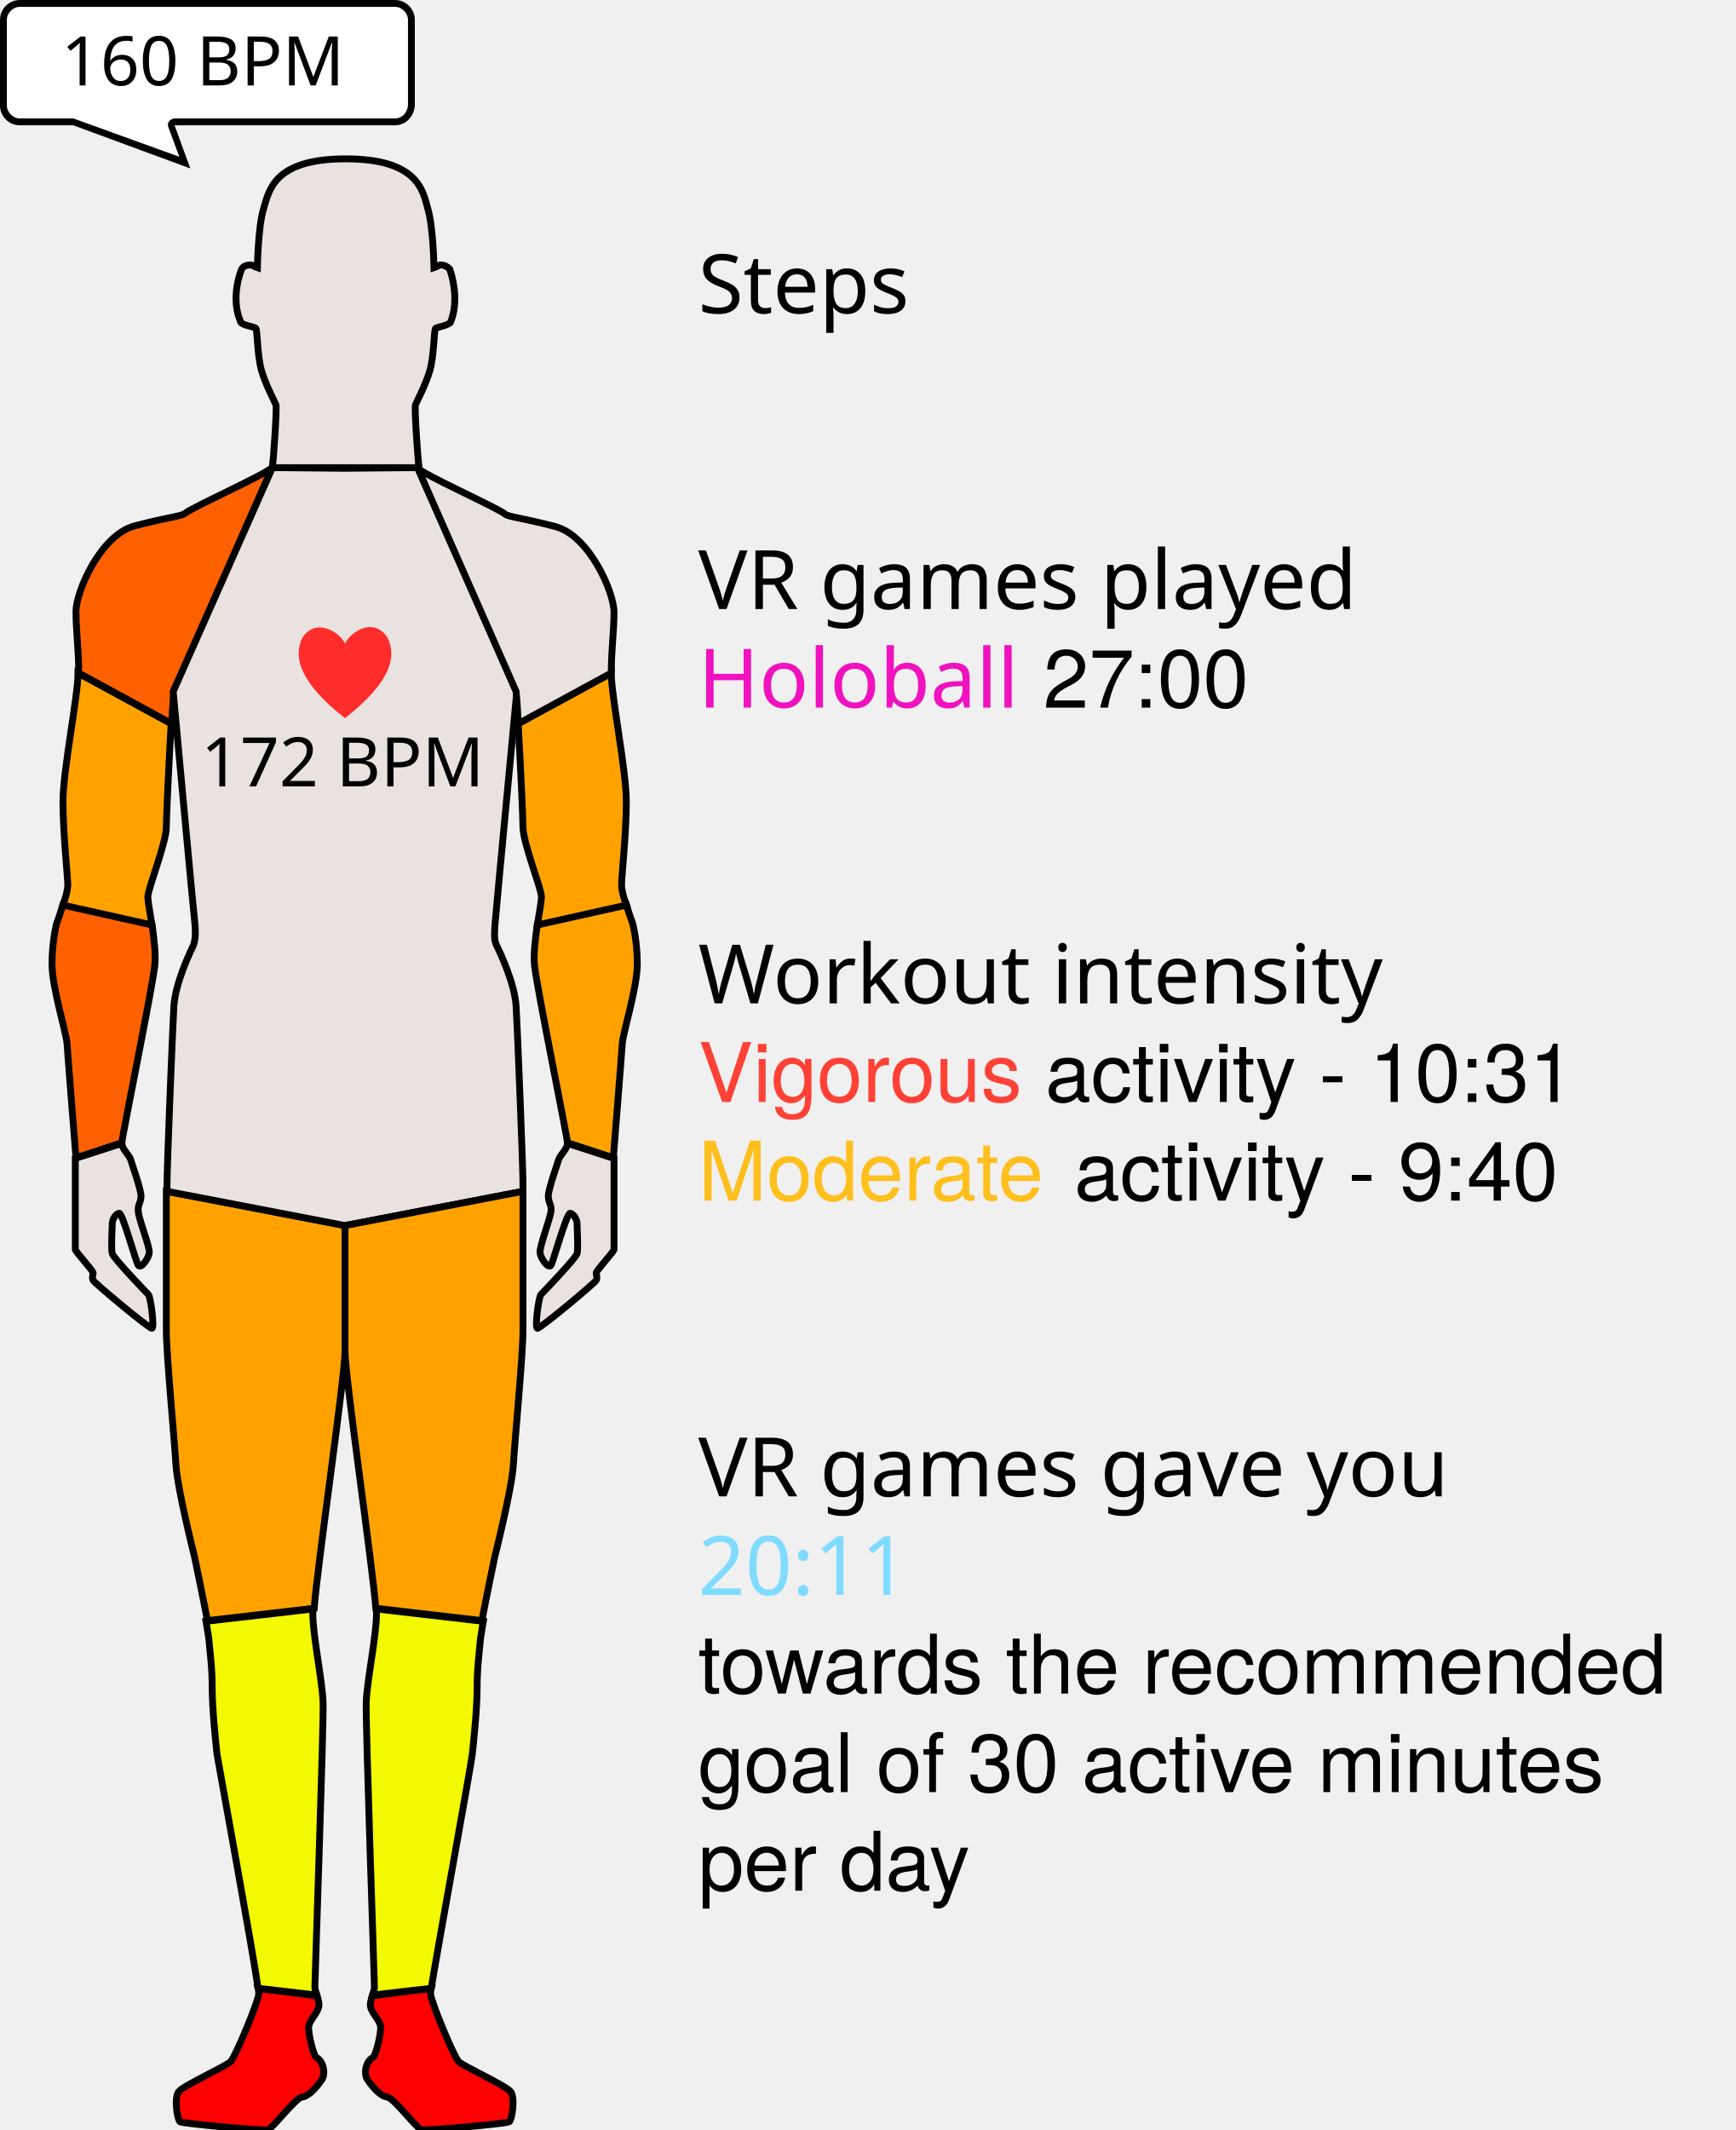
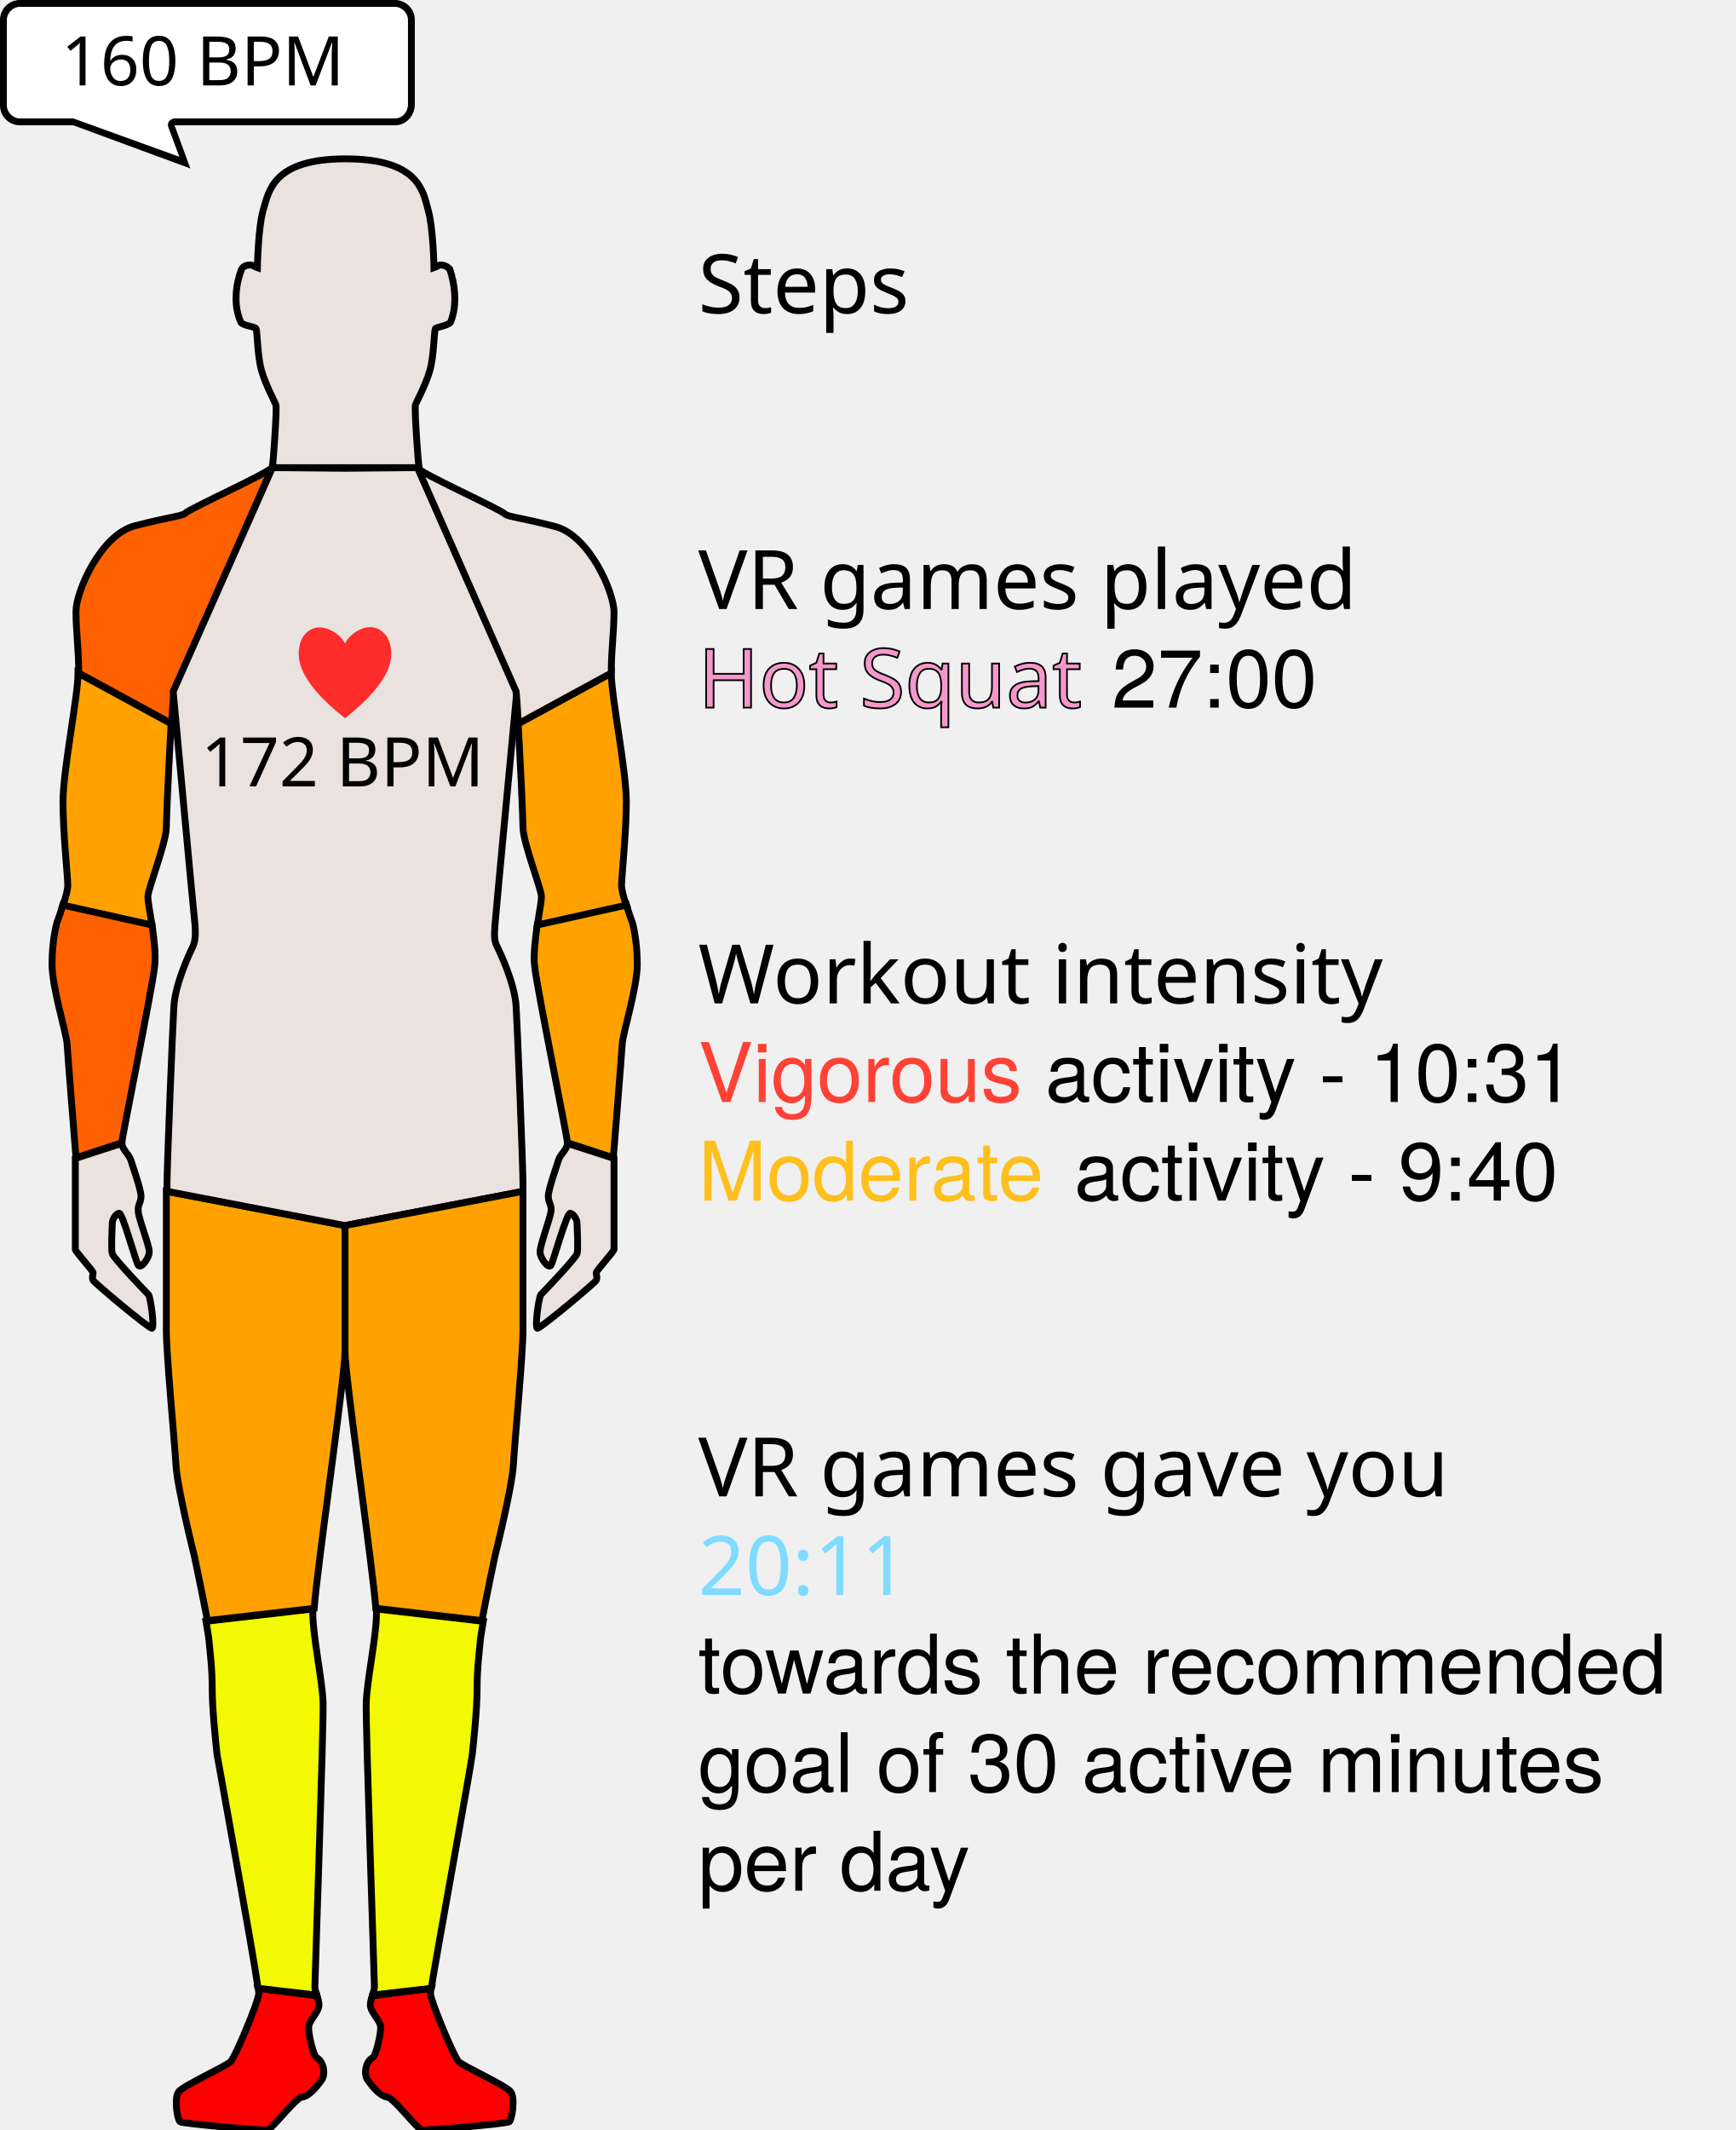
<svg xmlns="http://www.w3.org/2000/svg" version="1.1" id="Layer_1" x="0px" y="0px" viewBox="0 0 253.6 311.1" style="enable-background:new 0 0 253.6 311.1;" xml:space="preserve">
  <style type="text/css">
	.st0{fill:#FE0000;stroke:#000000;stroke-miterlimit:10;}
	.st1{fill:#F2F900;stroke:#000000;stroke-miterlimit:10;}
	.st2{fill:#FFA200;stroke:#000000;stroke-miterlimit:10;}
	.st3{fill:#FF6100;stroke:#000000;stroke-miterlimit:10;}
	.st4{fill:#EAE2DF;stroke:#000000;stroke-miterlimit:10;}
	.st5{fill:#FF2C2C;}
	.st6{fill:#FFFFFF;}
	.st7{font-family:'HelveticaNeue-Bold';}
	.st8{font-size:10px;}
	.st9{font-size:12px;}
- 	.st10{fill:#F012BE;}
- 	.st11{font-family:'HelveticaNeue';}
- 	.st12{fill:#FF4136;}
- 	.st13{fill:#FFBF1C;}
- 	.st14{fill:#7FDBFF;}
+ 	.st10{fill:#F498CA;stroke:#000000;stroke-width:0.25;stroke-miterlimit:10;}
+ 	.st11{fill:#F012BE;}
+ 	.st12{font-family:'HelveticaNeue';}
+ 	.st13{fill:#FF4136;}
+ 	.st14{fill:#FFBF1C;}
+ 	.st15{fill:#7FDBFF;}
</style>
  <g>
    <path class="st0" d="M37.7,290.4c0.1,0.4,0.1,0.7,0.1,0.8c0,1-3.4,9.2-4.1,9.9c-0.7,0.7-6.9,3.5-7.6,4.4s-0.2,4.1,0.2,4.4   c0.5,0.3,12.1,1.3,12.8,1.2c0.7-0.2,4.1-4.7,5-4.8c1-0.1,2.2-1.5,2.8-2.4c0.7-0.7,0.5-2.8-0.7-3.4c-0.4-0.3-1.2-3.5-1.1-4.5   c0.1-1,1.5-2.1,1.5-3.2c0-0.5-0.2-0.9-0.3-1.3L37.7,290.4z" />
-     <path class="st1" d="M37.7,290.4l8.6,1c-0.1-0.4-0.3-0.7-0.3-1.2c0-1,1.3-38.3,1.2-41.5c-0.1-3.2-1.5-9.8-1.5-13c0-0.2,0-0.4,0-0.7   l-15.6,1.8l0,0c0.2,1.1,0.3,2,0.4,2.5c0.2,2.2,0.5,4.3,0.5,7.3s0.5,7.7,0.7,9.6C32,258,37,285.3,37.7,290.4" />
+     <path class="st1" d="M37.7,290.4l8.6,1c-0.1-0.4-0.3-0.7-0.3-1.2c0-1,1.3-38.3,1.2-41.5s-1.5-9.8-1.5-13c0-0.2,0-0.4,0-0.7   l-15.6,1.8l0,0c0.2,1.1,0.3,2,0.4,2.5c0.2,2.2,0.5,4.3,0.5,7.3s0.5,7.7,0.7,9.6C32,258,37,285.3,37.7,290.4" />
    <path class="st2" d="M24.3,174c0,4.4,0,17.1,0,20.3c0,3.6,1.2,16.1,1.4,19.6c0.2,3.5,2.7,13.4,2.7,13.4s1.2,5.7,1.9,9.4l15.6-1.8   c0.4-5.7,4.5-33.9,4.5-37.5c0-3.8,0-18.4,0-18.4L24.3,174z" />
    <path class="st3" d="M11.1,169.1c0,0-1.2-14.9-1.3-16.6c-0.1-1.7-2.2-8.2-2.2-11.7s0.7-6,0.7-6s0.5-1.3,0.9-2.7l13,2.9   c0.3,2.1,0.6,4.5,0.4,6.1c-0.3,3-4.8,25.1-4.8,25.8L11.1,169.1z" />
    <path class="st4" d="M17.8,167c0,0.8,1.1,1.7,1.3,2.4s1.5,4.3,1.5,5.3s-0.5,1.2-0.4,2.2c0,1,1.7,5.2,1.6,6c0,0.8-1.2,2.5-1.6,1.9   s-2.3-7.7-2.8-7.6c-0.5,0.1-1,0.9-1,1.5s-0.2,3.8,0,4.4c0.2,0.7,5,5.7,5.3,6c0.3,0.4,0.9,4.8,0.5,4.9s-8.5-6.7-8.6-7   c-0.2-0.4,0-0.8,0-1.1s-2.5-3-2.6-3.4c0-0.5,0-13.3,0-13.3L17.8,167z" />
    <path class="st2" d="M22.2,135.1c-0.3-1.9-0.6-3.5-0.6-4.1c0-1.2,2.7-7.9,2.7-10.2c0-1.5,0.4-9.8,0.7-15.1l-13.6-7.4   c0,3.4-2.2,14.2-2.2,18.8s0.7,10.9,0.7,12.2c0,0.6-0.3,1.8-0.7,2.9L22.2,135.1z" />
    <path class="st3" d="M11.5,98.3l13.6,7.4c0.1-2.7,0.3-4.7,0.3-4.7l14.4-32.8c-0.1,0.7-12,6-12.8,6.8c-0.5,0.4-2.3,0.5-7.3,1.8   s-8.6,9.6-8.6,12.5S11.5,94.9,11.5,98.3" />
    <path class="st4" d="M25.3,101c0,0,3,32.6,3.2,34.2c0.1,1.5,0,2.2-0.3,3c-0.4,0.8-2.6,5.4-2.8,8.8c-0.2,3.4-1,23.5-1,25.8   c0,0.3,0,0.7,0,1.2l26,5l26-5c0-0.5,0-1,0-1.2c0-2.3-0.8-22.4-1-25.8c-0.2-3.4-2.4-8-2.8-8.8s-0.4-1.5-0.3-3s3.2-34.2,3.2-34.2   L61,68.3l-10.6,0.1l-10.6-0.1L25.3,101z" />
    <path class="st0" d="M63,290.4c-0.1,0.4-0.1,0.7-0.1,0.8c0,1,3.4,9.2,4.1,9.9c0.7,0.7,6.9,3.5,7.6,4.4s0.2,4.1-0.2,4.4   c-0.5,0.3-12.1,1.3-12.8,1.2c-0.7-0.2-4.1-4.7-5-4.8c-1-0.1-2.2-1.5-2.8-2.4c-0.7-0.7-0.5-2.8,0.7-3.4c0.4-0.3,1.2-3.5,1.1-4.5   c-0.1-1-1.5-2.1-1.5-3.2c0-0.5,0.2-0.9,0.3-1.3L63,290.4z" />
-     <path class="st1" d="M63,290.4l-8.6,1c0.1-0.4,0.3-0.7,0.3-1.2c0-1-1.3-38.3-1.2-41.5c0.1-3.2,1.5-9.8,1.5-13c0-0.2,0-0.4,0-0.7   l15.6,1.8l0,0c-0.2,1.1-0.3,2-0.4,2.5c-0.2,2.2-0.5,4.3-0.5,7.3s-0.5,7.7-0.7,9.6C68.8,258,63.8,285.3,63,290.4" />
+     <path class="st1" d="M63,290.4l-8.6,1c0.1-0.4,0.3-0.7,0.3-1.2c0-1-1.3-38.3-1.2-41.5s1.5-9.8,1.5-13c0-0.2,0-0.4,0-0.7l15.6,1.8   l0,0c-0.2,1.1-0.3,2-0.4,2.5c-0.2,2.2-0.5,4.3-0.5,7.3s-0.5,7.7-0.7,9.6C68.8,258,63.8,285.3,63,290.4" />
    <path class="st2" d="M76.4,174c0,4.4,0,17.1,0,20.3c0,3.6-1.2,16.1-1.4,19.6c-0.2,3.5-2.7,13.4-2.7,13.4s-1.2,5.7-1.9,9.4   l-15.5-1.8c-0.4-5.7-4.5-33.9-4.5-37.5c0-3.8,0-18.4,0-18.4L76.4,174z" />
    <path class="st2" d="M89.6,169.1c0,0,1.2-14.9,1.3-16.6c0.1-1.7,2.2-8.2,2.2-11.7s-0.7-6-0.7-6s-0.5-1.3-0.9-2.7l-13,2.9   c-0.3,2.1-0.6,4.5-0.4,6.1c0.3,3,4.8,25.1,4.8,25.8L89.6,169.1z" />
    <path class="st4" d="M82.9,167c0,0.8-1.1,1.7-1.3,2.4s-1.5,4.3-1.5,5.3s0.5,1.2,0.4,2.2s-1.7,5.2-1.6,6c0,0.8,1.2,2.5,1.6,1.9   c0.3-0.5,2.3-7.7,2.8-7.6c0.5,0.1,1,0.9,1,1.5s0.2,3.8,0,4.4c-0.2,0.7-5,5.7-5.3,6c-0.3,0.4-0.9,4.8-0.5,4.9s8.5-6.7,8.6-7   c0.2-0.4,0-0.8,0-1.1s2.5-3,2.6-3.4c0-0.5,0-13.3,0-13.3L82.9,167z" />
    <path class="st2" d="M78.5,135.1c0.3-1.9,0.6-3.5,0.6-4.1c0-1.2-2.7-7.9-2.7-10.2c0-1.5-0.4-9.8-0.7-15.1l13.6-7.4   c0,3.4,2.2,14.2,2.2,18.8s-0.7,10.9-0.7,12.2c0,0.6,0.3,1.8,0.7,2.9L78.5,135.1z" />
    <path class="st4" d="M89.3,98.3l-13.6,7.4c-0.1-2.7-0.3-4.7-0.3-4.7L61,68.3c0.1,0.7,12,6,12.8,6.8c0.5,0.4,2.3,0.5,7.3,1.8   s8.6,9.6,8.6,12.5S89.3,94.9,89.3,98.3" />
-     <path class="st4" d="M39.8,68.3c0.1-0.7,0.7-8.7,0.5-9.2c-0.2-0.5-1.5-2.9-2.1-5s-0.6-5.7-0.8-6.1c-0.1-0.3-1.8-0.4-2.2-0.9   c-1.2-2.6-0.7-5.8,0.1-7.8c0.3-0.5,0.8-0.6,1.4-0.6c0.3,0.1,0.6,0.3,0.9,0.4c0,0,0.1-6,0.9-8.6c0.8-2.6,1.4-7.3,12-7.3   s11.3,4.7,12,7.3c0.8,2.6,0.9,8.6,0.9,8.6c0.3-0.1,0.6-0.3,0.9-0.4c0.6,0,1,0.2,1.4,0.6c0.7,2,1.2,5.2,0.1,7.8   c-0.5,0.5-2.1,0.7-2.2,0.9c-0.2,0.5-0.2,4-0.8,6.1c-0.6,2.1-1.9,4.5-2.1,5c-0.2,0.5,0.4,8.5,0.5,9.2H39.8z" />
+     <path class="st4" d="M39.8,68.3c0.1-0.7,0.7-8.7,0.5-9.2s-1.5-2.9-2.1-5s-0.6-5.7-0.8-6.1c-0.1-0.3-1.8-0.4-2.2-0.9   c-1.2-2.6-0.7-5.8,0.1-7.8c0.3-0.5,0.8-0.6,1.4-0.6c0.3,0.1,0.6,0.3,0.9,0.4c0,0,0.1-6,0.9-8.6c0.8-2.6,1.4-7.3,12-7.3   s11.3,4.7,12,7.3c0.8,2.6,0.9,8.6,0.9,8.6c0.3-0.1,0.6-0.3,0.9-0.4c0.6,0,1,0.2,1.4,0.6c0.7,2,1.2,5.2,0.1,7.8   c-0.5,0.5-2.1,0.7-2.2,0.9c-0.2,0.5-0.2,4-0.8,6.1s-1.9,4.5-2.1,5c-0.2,0.5,0.4,8.5,0.5,9.2H39.8z" />
    <path class="st5" d="M50.4,94c-0.7-1.6-4.2-3.9-6.2-0.9c-1.3,2.6-0.8,6.3,6.2,11.8c7-5.5,7.5-9.2,6.2-11.8   C54.5,90,51.1,92.4,50.4,94z" />
    <g>
      <path class="st6" d="M10.9,17.8c-0.1,0-0.1,0-0.2,0H2.9c-1.3,0-2.4-1.1-2.4-2.4V2.9c0-1.3,1.1-2.4,2.4-2.4h54.8    c1.3,0,2.4,1.1,2.4,2.4v12.5c-0.1,1.4-1.1,2.4-2.4,2.4H25.5c-0.2,0-0.3,0.1-0.4,0.2S25,18.3,25,18.5l1.9,5.3L10.9,17.8z" />
      <path d="M57.7,1c1,0,1.9,0.9,1.9,1.9v12.5c-0.1,1.1-0.9,1.9-1.9,1.9H25.5c-0.3,0-0.6,0.2-0.8,0.4c-0.2,0.3-0.2,0.6-0.1,0.9    l1.6,4.3L11,17.4c-0.1,0-0.2-0.1-0.3-0.1H2.9c-1,0-1.9-0.9-1.9-1.9V2.9C1,1.9,1.9,1,2.9,1H57.7 M57.7,0H2.9C1.3,0,0,1.3,0,2.9    v12.5c0,1.6,1.3,2.9,2.9,2.9h7.8l17.1,6.3l-2.3-6.3h32.2c1.6,0,2.8-1.3,2.9-2.9V2.9C60.6,1.3,59.3,0,57.7,0L57.7,0z" />
    </g>
  </g>
  <text transform="matrix(1 0 0 1 29.3588 114.8606)" class="st7 st8">172 BPM</text>
  <text transform="matrix(1 0 0 1 8.9451 12.4736)" class="st7 st8">160 BPM</text>
  <text transform="matrix(1 0 0 1 102 45.7501)" class="st7 st9">Steps</text>
  <text transform="matrix(1 0 0 1 102 88.9501)" class="st7 st9">VR games played</text>
-   <text transform="matrix(1 0 0 1 102 103.3501)" class="st10 st7 st9">Holoball</text>
-   <text transform="matrix(1 0 0 1 149.1 103.3501)" class="st10 st11 st9"> </text>
-   <text transform="matrix(1 0 0 1 152.4 103.3501)" class="st11 st9">27:00</text>
+   <text transform="matrix(1 0 0 1 102 103.3501)" class="st10 st7 st9">Hot Squat </text>
+   <text transform="matrix(1 0 0 1 149.1 103.3501)" class="st11 st12 st9"> </text>
+   <text transform="matrix(1 0 0 1 162.4 103.3501)" class="st12 st9">27:00</text>
  <text transform="matrix(1 0 0 1 102 146.5501)" class="st7 st9">Workout intensity</text>
-   <text transform="matrix(1 0 0 1 102 160.9501)" class="st12 st11 st9">Vigorous </text>
-   <text transform="matrix(1 0 0 1 152.7 160.9501)" class="st11 st9">activity - 10:31</text>
-   <text transform="matrix(1 0 0 1 102 175.3501)" class="st13 st11 st9">Moderate</text>
-   <text transform="matrix(1 0 0 1 153.6 175.3501)" class="st11 st9"> activity - 9:40</text>
+   <text transform="matrix(1 0 0 1 102 160.9501)" class="st13 st12 st9">Vigorous </text>
+   <text transform="matrix(1 0 0 1 152.7 160.9501)" class="st12 st9">activity - 10:31</text>
+   <text transform="matrix(1 0 0 1 102 175.3501)" class="st14 st12 st9">Moderate</text>
+   <text transform="matrix(1 0 0 1 153.6 175.3501)" class="st12 st9"> activity - 9:40</text>
  <text transform="matrix(1 0 0 1 102 218.5501)" class="st7 st9">VR games gave you</text>
-   <text transform="matrix(1 0 0 1 102 232.9501)" class="st14 st7 st9">20:11</text>
-   <text transform="matrix(1 0 0 1 102 247.3501)" class="st11 st9">towards the recommended</text>
-   <text transform="matrix(1 0 0 1 102 261.7501)" class="st11 st9">goal of 30 active minutes</text>
-   <text transform="matrix(1 0 0 1 102 276.1501)" class="st11 st9">per day</text>
+   <text transform="matrix(1 0 0 1 102 232.9501)" class="st15 st7 st9">20:11</text>
+   <text transform="matrix(1 0 0 1 102 247.3501)" class="st12 st9">towards the recommended</text>
+   <text transform="matrix(1 0 0 1 102 261.7501)" class="st12 st9">goal of 30 active minutes</text>
+   <text transform="matrix(1 0 0 1 102 276.1501)" class="st12 st9">per day</text>
</svg>
